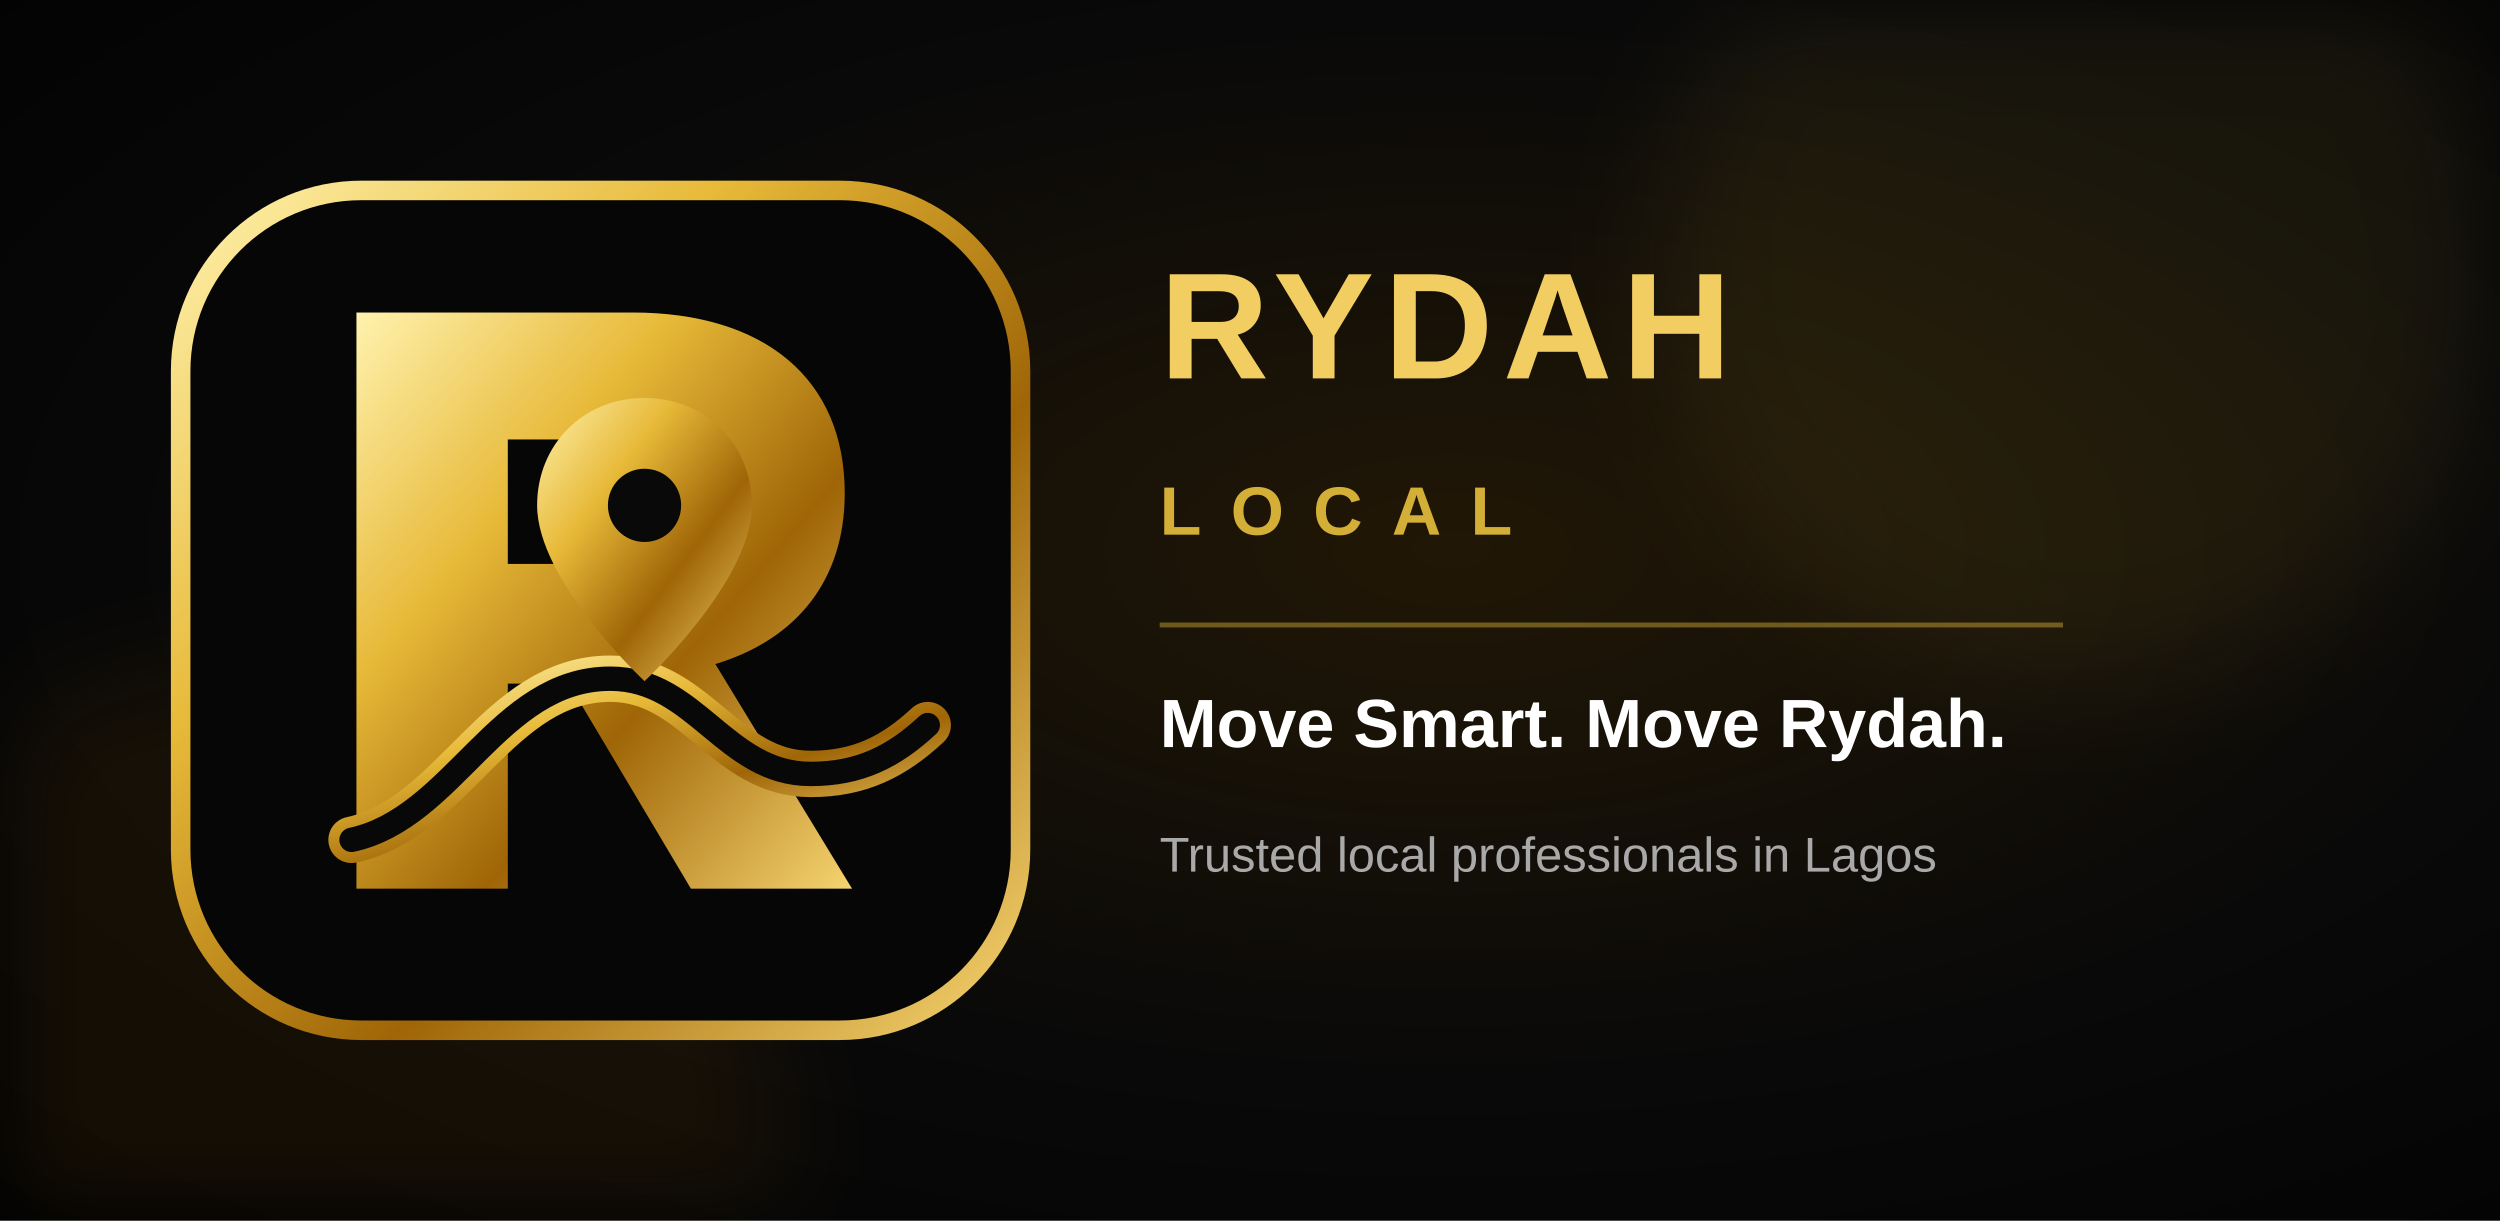
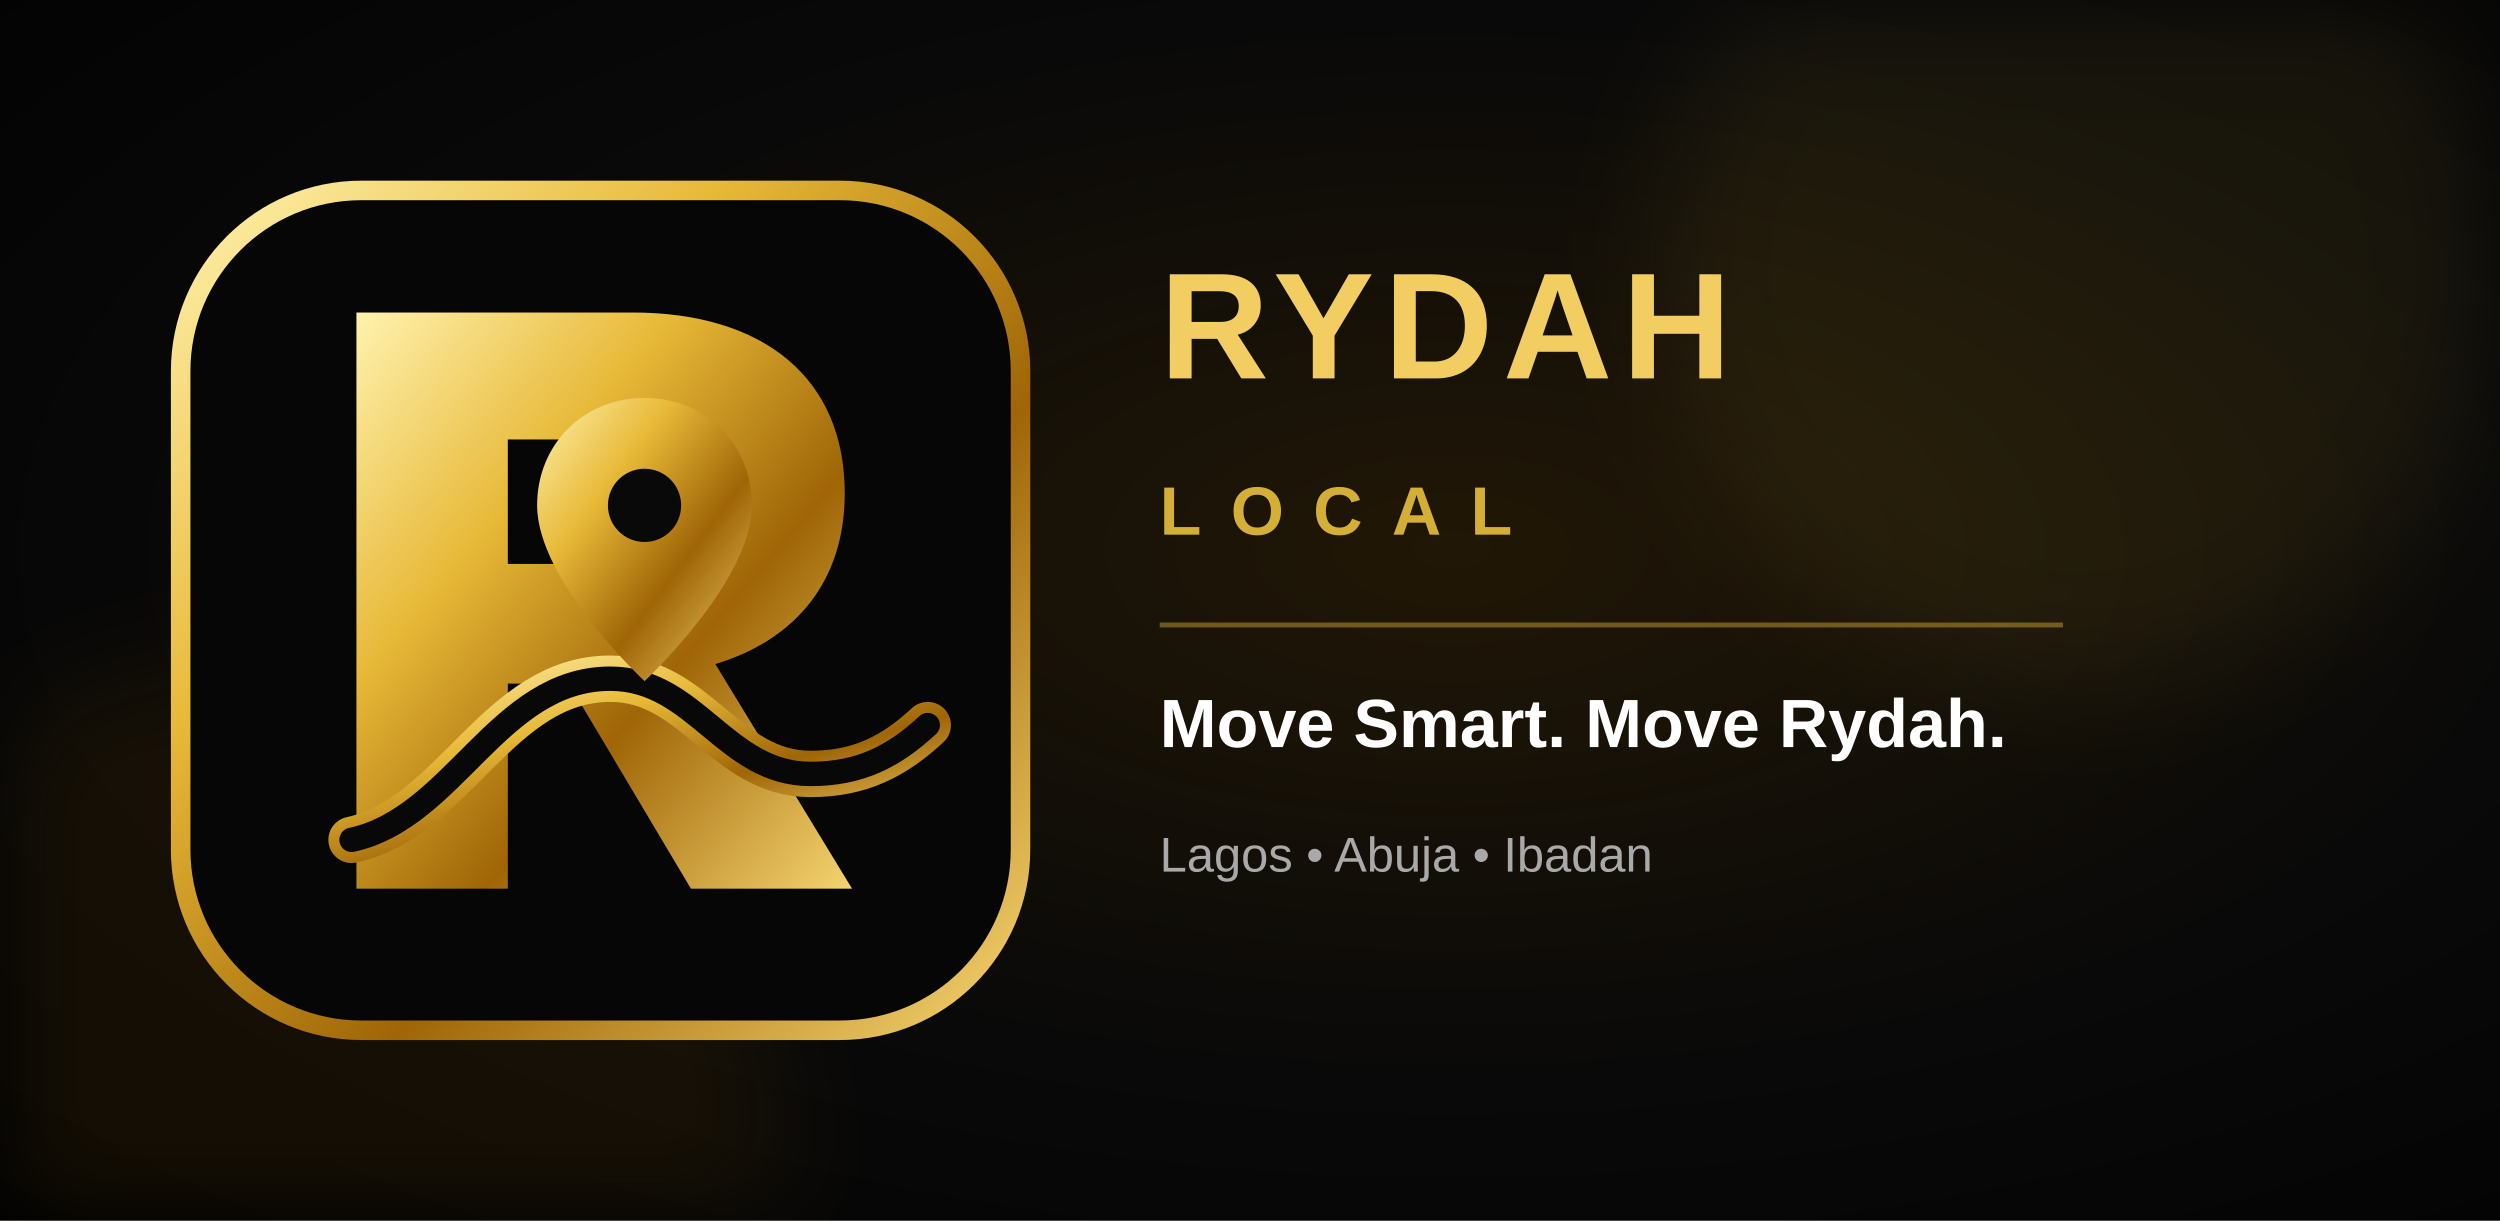
<svg xmlns="http://www.w3.org/2000/svg" width="1024" height="500" viewBox="0 0 1024 500">
  <defs>
    <radialGradient id="bg" cx="58%" cy="45%" r="80%">
      <stop offset="0" stop-color="#211706" />
      <stop offset=".55" stop-color="#090909" />
      <stop offset="1" stop-color="#020202" />
    </radialGradient>
    <linearGradient id="gold" x1="0" y1="0" x2="1" y2="1">
      <stop offset="0" stop-color="#fff2ae" />
      <stop offset=".32" stop-color="#e7b938" />
      <stop offset=".63" stop-color="#9f6507" />
      <stop offset="1" stop-color="#f5d46f" />
    </linearGradient>
    <filter id="glow" x="-50%" y="-50%" width="200%" height="200%">
      <feGaussianBlur stdDeviation="22" />
    </filter>
  </defs>
  <rect width="1024" height="500" fill="url(#bg)" />
  <circle cx="850" cy="110" r="170" fill="#d4af37" opacity=".08" filter="url(#glow)" />
  <circle cx="110" cy="480" r="210" fill="#8f5900" opacity=".12" filter="url(#glow)" />
  <g transform="translate(74 78)">
    <rect width="344" height="344" rx="74" fill="#060606" stroke="url(#gold)" stroke-width="8" />
    <path d="M72 50h113c54 0 87 27 87 74 0 36-20 60-53 70l56 92h-66l-50-84h-25v84H72V50Zm62 52v51h45c21 0 33-9 33-26s-12-25-33-25h-45Z" fill="url(#gold)" />
    <path d="M70 266c42-9 60-66 106-66 35 0 47 39 82 39 20 0 34-7 48-20" fill="none" stroke="url(#gold)" stroke-width="19" stroke-linecap="round" />
    <path d="M70 266c42-9 60-66 106-66 35 0 47 39 82 39 20 0 34-7 48-20" fill="none" stroke="#080808" stroke-width="10" stroke-linecap="round" />
    <path d="M146 129c0-25 19-44 44-44s44 19 44 44c0 31-44 72-44 72s-44-41-44-72Z" fill="url(#gold)" />
    <circle cx="190" cy="129" r="15" fill="#090909" />
  </g>
  <g transform="translate(475 155)">
    <text x="0" y="0" fill="#f2cd62" font-family="Arial, Helvetica, sans-serif" font-size="62" font-weight="800" letter-spacing="4">RYDAH</text>
    <text x="0" y="64" fill="#d4af37" font-family="Arial, Helvetica, sans-serif" font-size="28" font-weight="700" letter-spacing="12">LOCAL</text>
    <rect y="100" width="370" height="2" fill="#d4af37" opacity=".45" />
    <text x="0" y="151" fill="#ffffff" font-family="Arial, Helvetica, sans-serif" font-size="28" font-weight="600">Move Smart. Move Rydah.</text>
-     <text x="0" y="202" fill="#a9a9a9" font-family="Arial, Helvetica, sans-serif" font-size="20">Trusted local professionals in Lagos</text>
+     <text x="0" y="202" fill="#a9a9a9" font-family="Arial, Helvetica, sans-serif" font-size="20">Lagos • Abuja • Ibadan</text>
  </g>
</svg>
